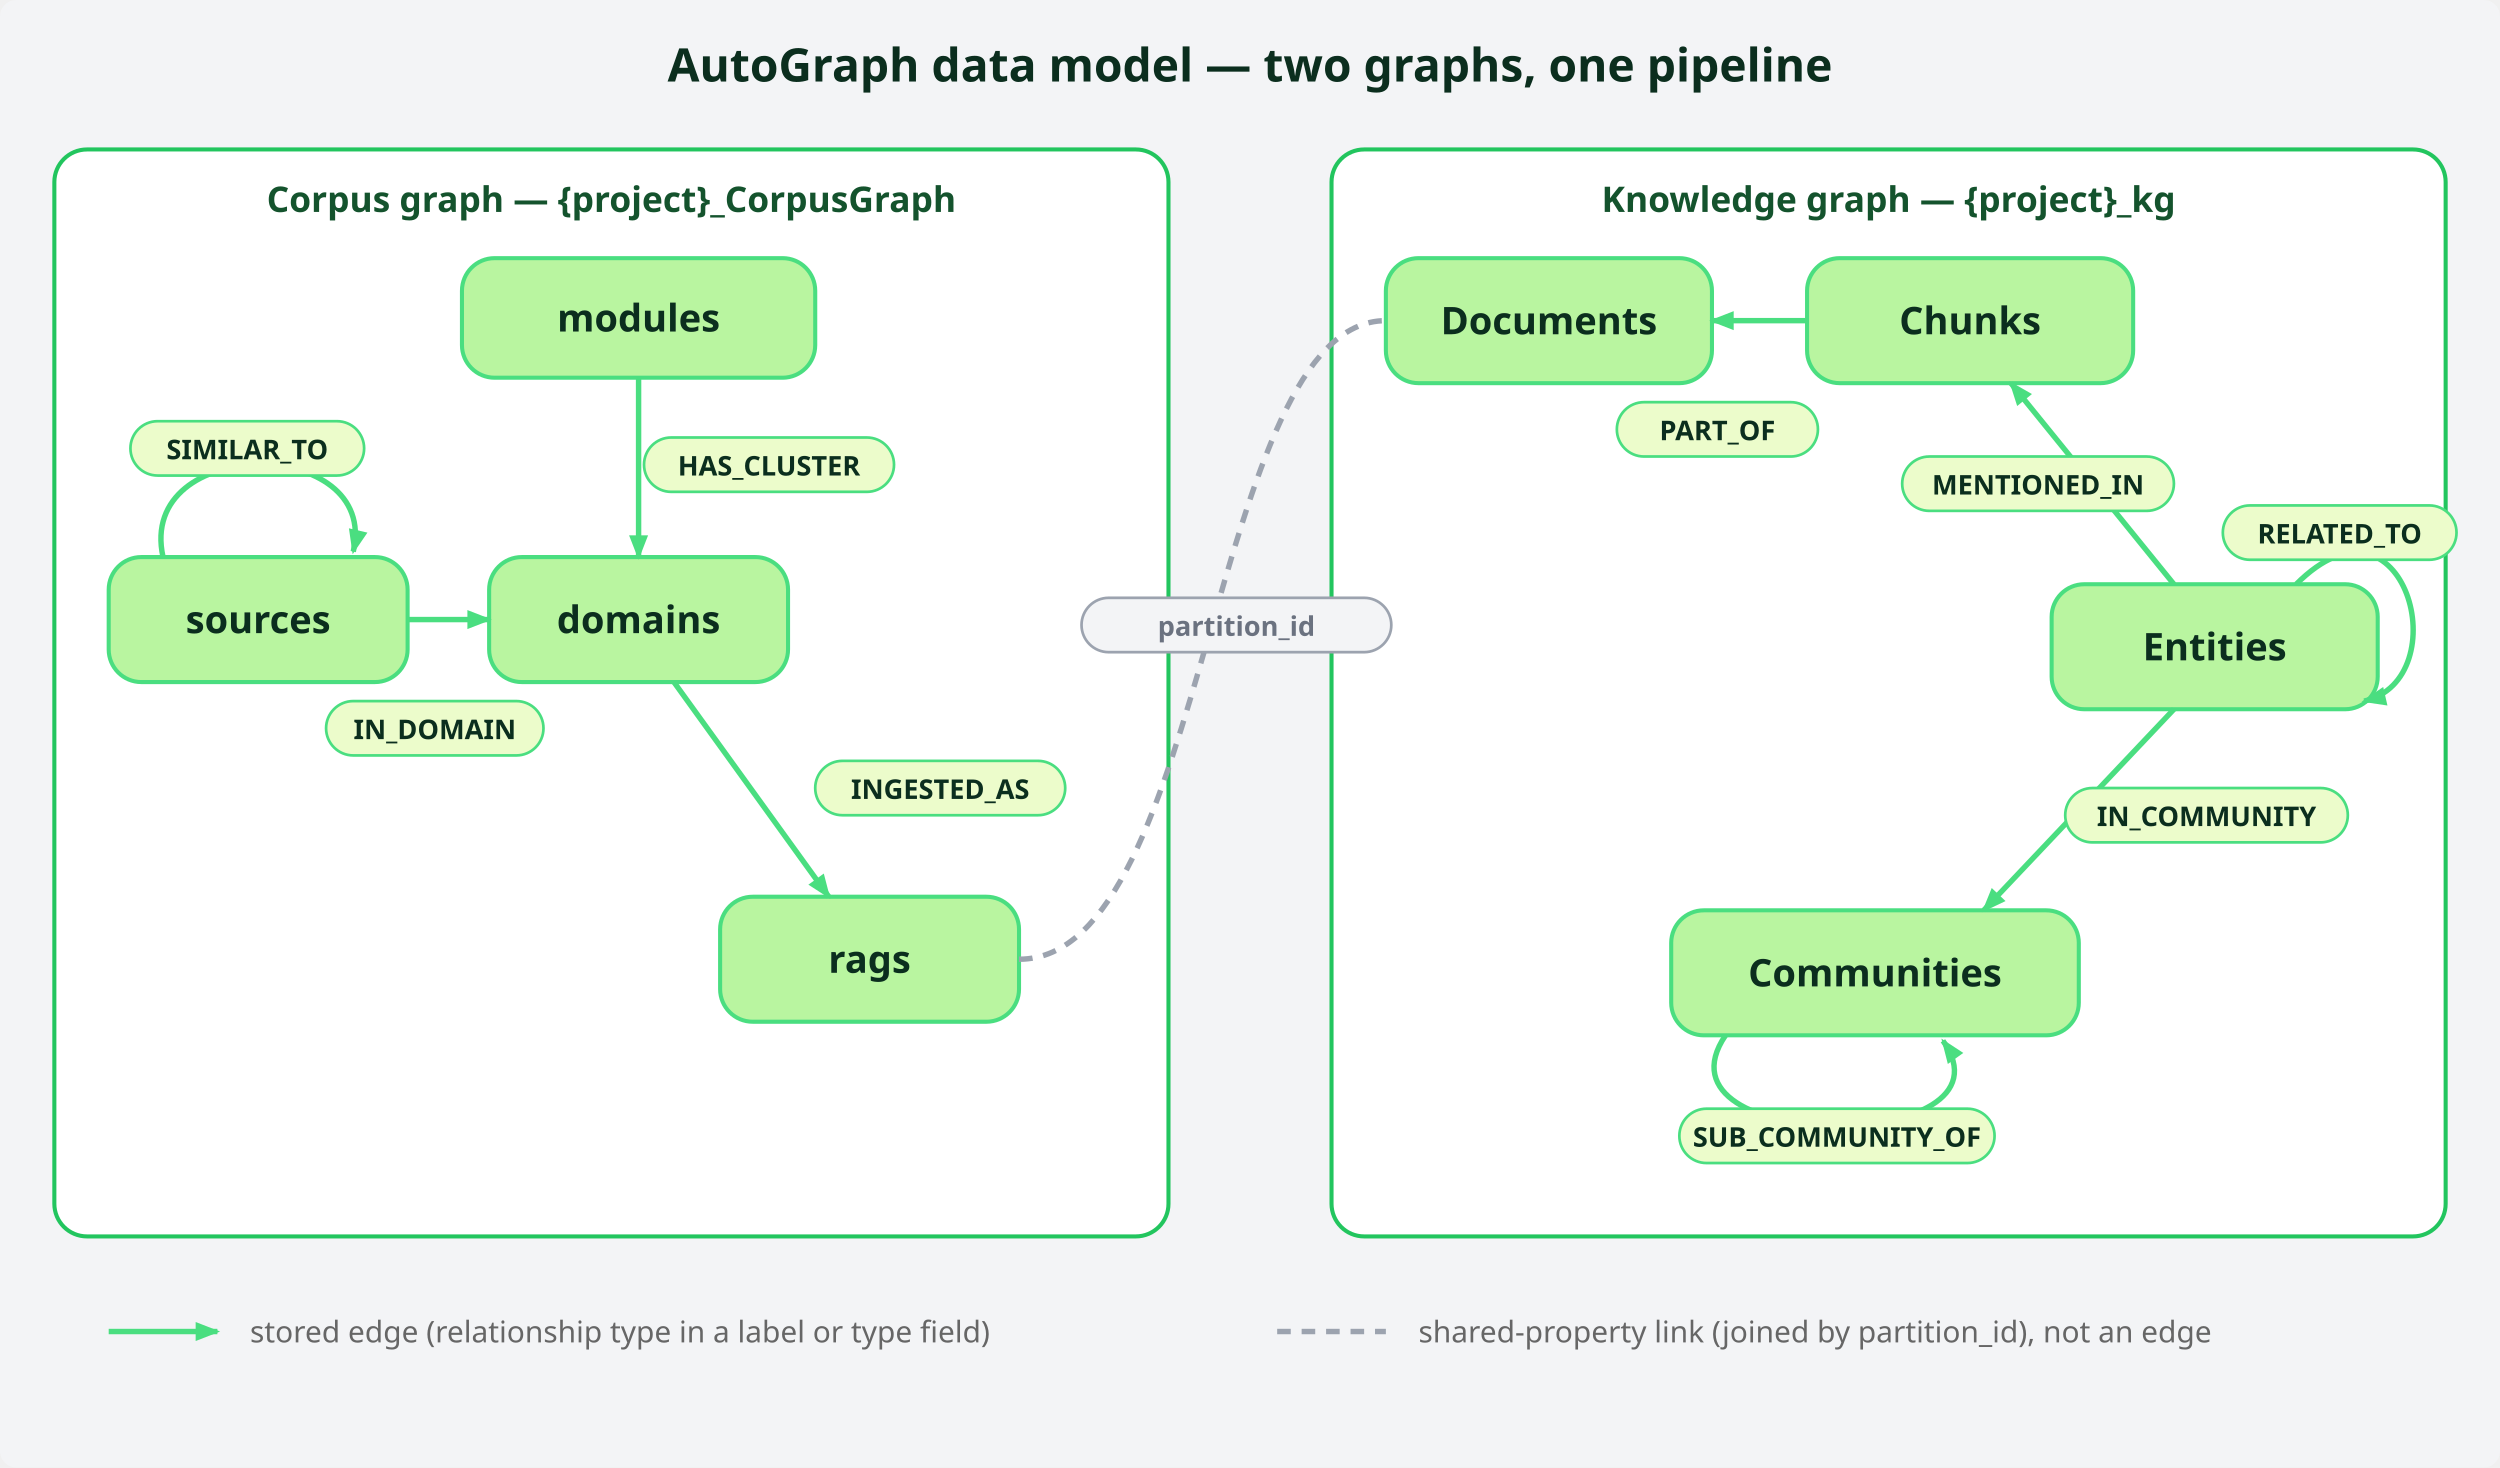
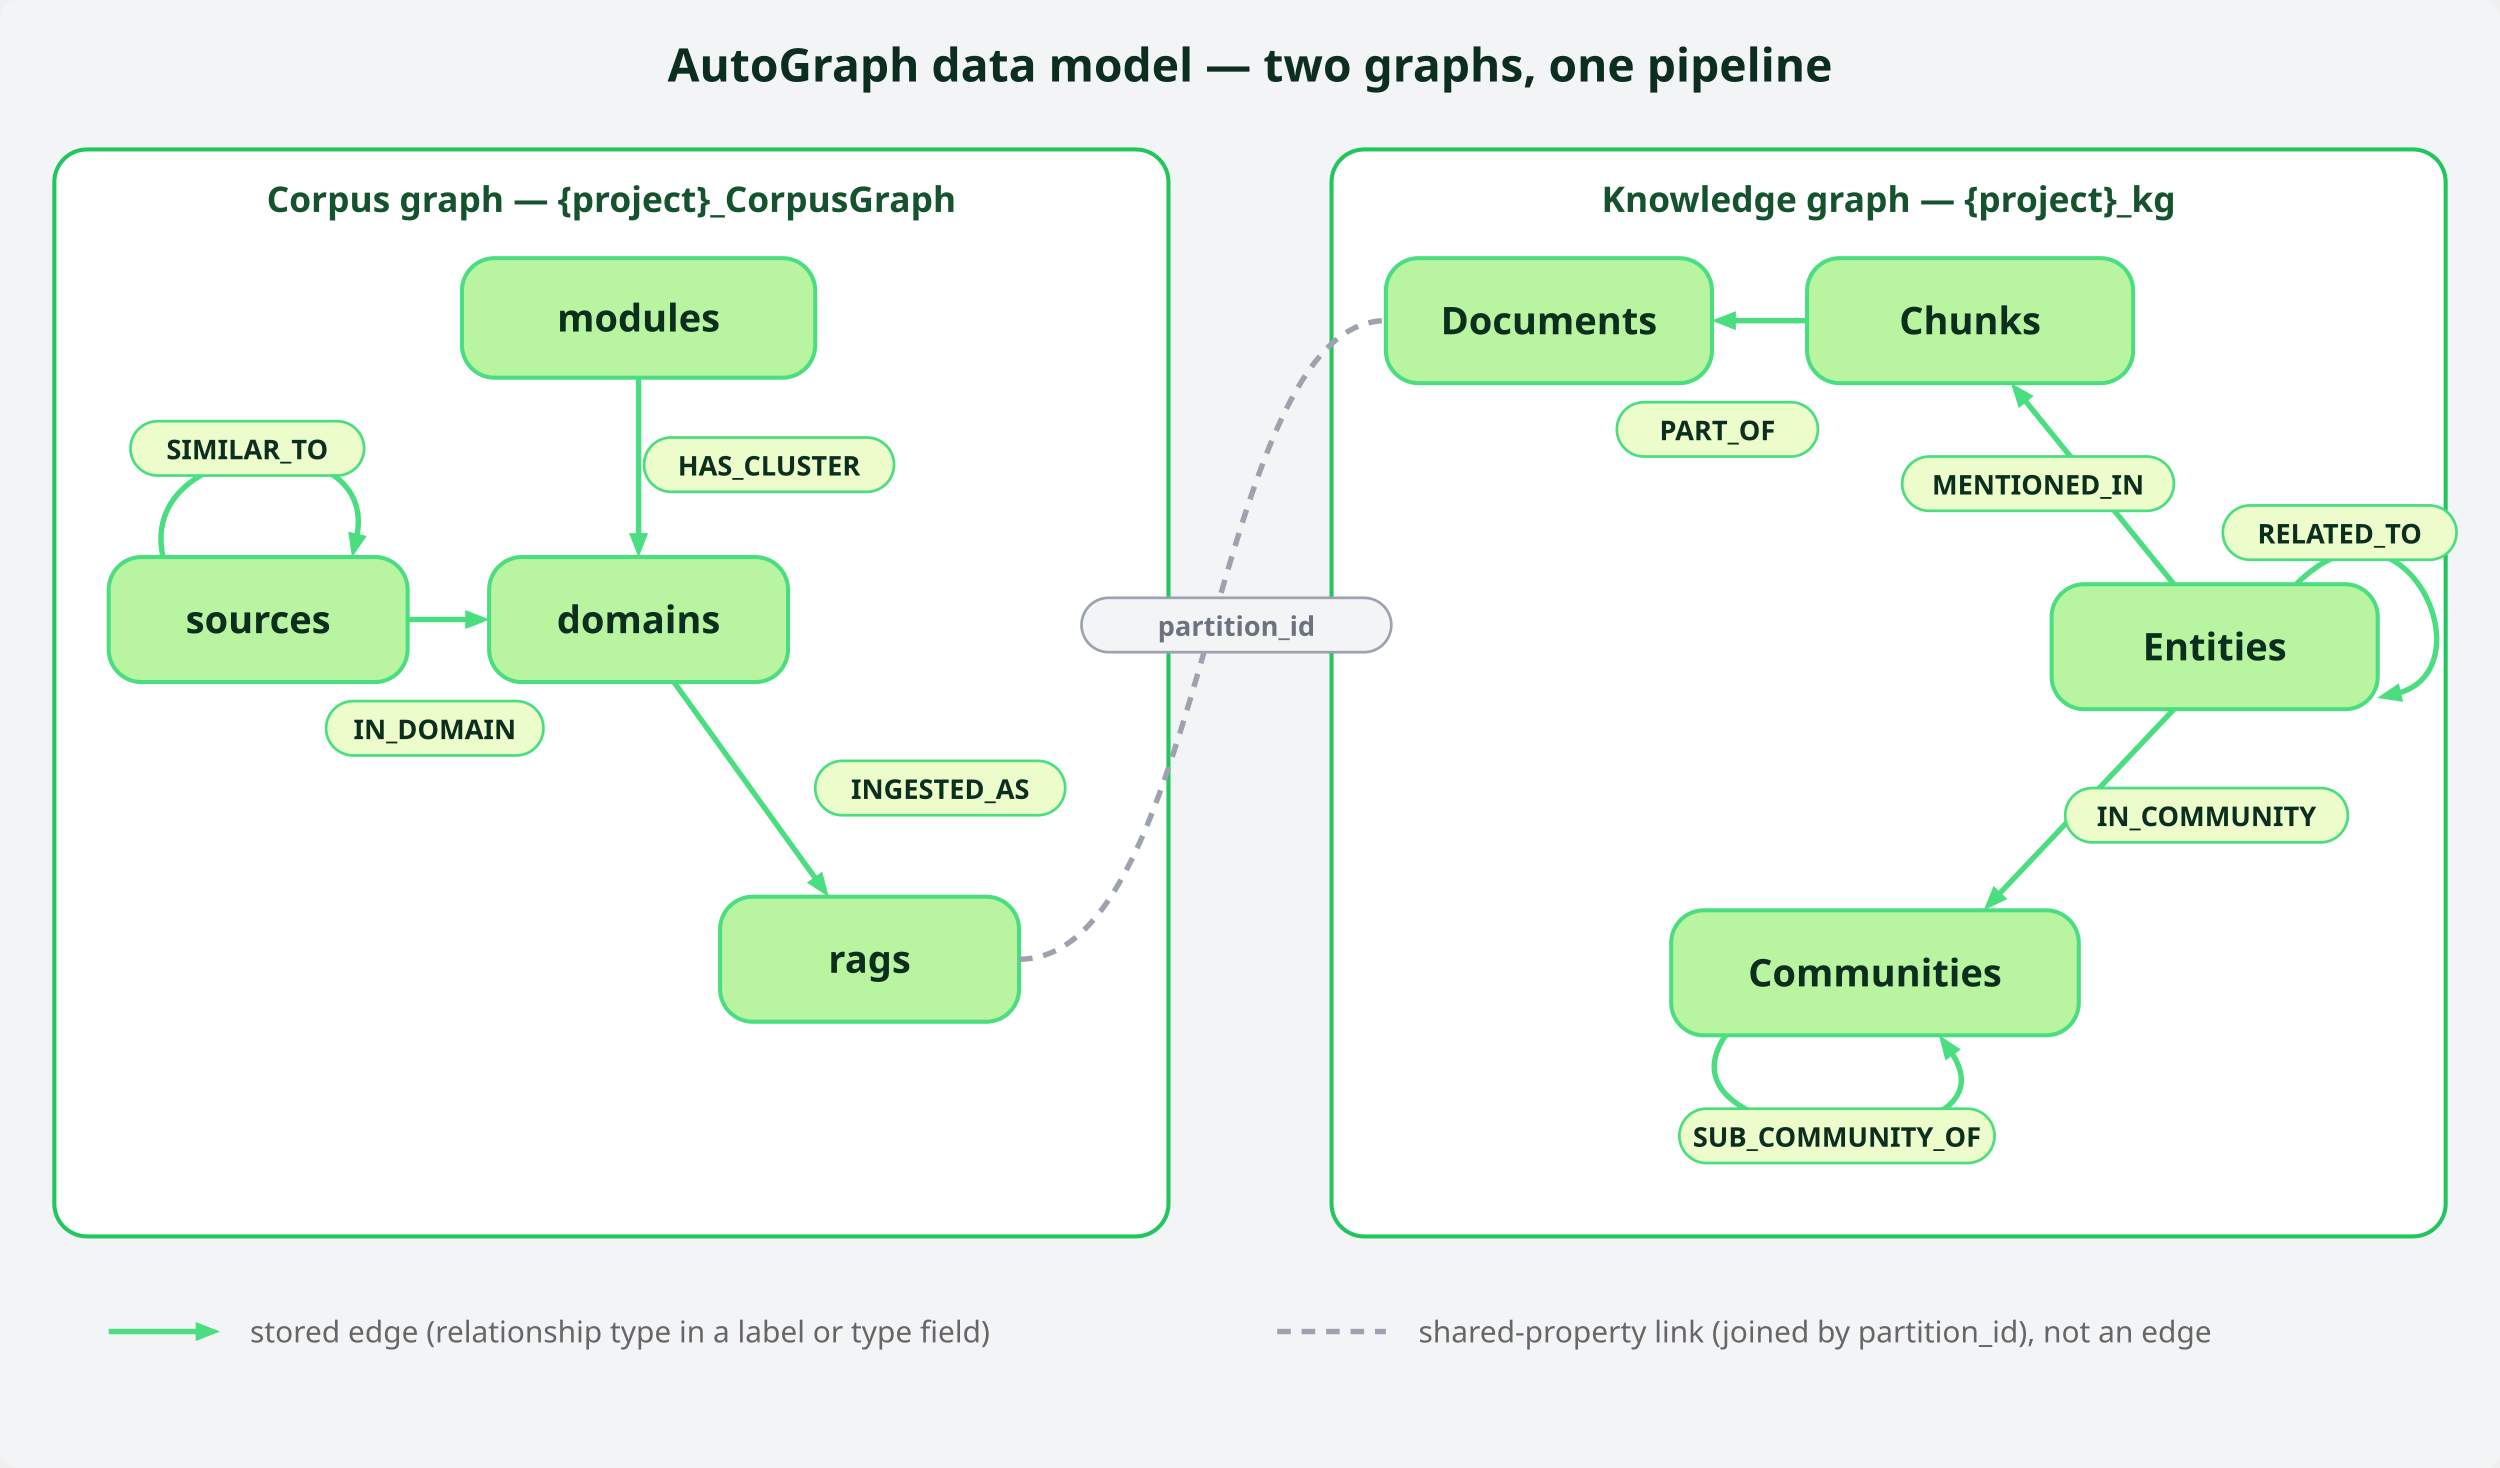
- <svg xmlns="http://www.w3.org/2000/svg" viewBox="0 0 920 540" style="display:block;width:100%;max-width:920px;margin:0 auto">
+ <svg xmlns="http://www.w3.org/2000/svg" viewBox="0 0 920 540" width="920" height="540">
  <style>
    .agov text { font-family: sans-serif; }
    .agov .vtx { fill: #b9f5a0; stroke: #4ade80; stroke-width: 1.5; }
    .agov .card:hover .vtx { fill: #ffffff; stroke: #22c55e; }
    .agov .vtitle { font-size: 14px; font-weight: bold; fill: #0b2e1e; }
    .agov .panel { fill: #ffffff; stroke: #22c55e; stroke-width: 1.5; }
    .agov .phead { font-size: 13px; font-weight: bold; fill: #14532d; }
    .agov .elabel { font-size: 10px; font-weight: bold; fill: #0b2e1e; }
    .agov .ebadge { fill: #ecfccb; stroke: #4ade80; stroke-width: 1; }
    .agov .note { font-size: 11px; fill: #666; }
  </style>
  <defs>
-     <marker id="agov-arrow" markerWidth="9" markerHeight="7" refX="8" refY="3.5" orient="auto" markerUnits="userSpaceOnUse">
+     <marker id="agov-arrow" markerWidth="9" markerHeight="7" refX="2" refY="3.5" orient="auto" markerUnits="userSpaceOnUse">
      <polygon points="0 0,9 3.5,0 7" fill="#4ade80" />
    </marker>
  </defs>
  <g class="agov">
    <rect width="920" height="540" fill="#f3f4f6" rx="6" />
    <text x="460" y="30" text-anchor="middle" font-size="17" font-weight="bold" fill="#0b2e1e">AutoGraph data model — two graphs, one pipeline</text>
    <rect class="panel" x="20" y="55" width="410" height="400" rx="12" />
    <text class="phead" x="225" y="78" text-anchor="middle">Corpus graph — {project}_CorpusGraph</text>
    <g class="card">
      <rect class="vtx" x="170" y="95" width="130" height="44" rx="12" />
      <text class="vtitle" x="235" y="122" text-anchor="middle">modules</text>
    </g>
    <g class="card">
      <rect class="vtx" x="40" y="205" width="110" height="46" rx="12" />
      <text class="vtitle" x="95" y="233" text-anchor="middle">sources</text>
    </g>
    <g class="card">
      <rect class="vtx" x="180" y="205" width="110" height="46" rx="12" />
      <text class="vtitle" x="235" y="233" text-anchor="middle">domains</text>
    </g>
    <g class="card">
      <rect class="vtx" x="265" y="330" width="110" height="46" rx="12" />
      <text class="vtitle" x="320" y="358" text-anchor="middle">rags</text>
    </g>
-     <path d="M 235 139 L 235 205" stroke="#4ade80" stroke-width="2" fill="none" marker-end="url(#agov-arrow)" />
+     <path d="M 235 139 L 235 198.2" stroke="#4ade80" stroke-width="2" fill="none" marker-end="url(#agov-arrow)" />
    <rect class="ebadge" x="237" y="161" width="92" height="20" rx="10" />
    <text class="elabel" x="283" y="175" text-anchor="middle">HAS_CLUSTER</text>
-     <path d="M 150 228 L 180 228" stroke="#4ade80" stroke-width="2" fill="none" marker-end="url(#agov-arrow)" />
+     <path d="M 150 228 L 173.2 228" stroke="#4ade80" stroke-width="2" fill="none" marker-end="url(#agov-arrow)" />
    <rect class="ebadge" x="120" y="258" width="80" height="20" rx="10" />
    <text class="elabel" x="160" y="272" text-anchor="middle">IN_DOMAIN</text>
-     <path d="M 248 251 L 305 330" stroke="#4ade80" stroke-width="2" fill="none" marker-end="url(#agov-arrow)" />
+     <path d="M 248 251 L 300.9 324.4" stroke="#4ade80" stroke-width="2" fill="none" marker-end="url(#agov-arrow)" />
    <rect class="ebadge" x="300" y="280" width="92" height="20" rx="10" />
    <text class="elabel" x="346" y="294" text-anchor="middle">INGESTED_AS</text>
-     <path d="M 60 205 C 50 160, 140 160, 130 203" stroke="#4ade80" stroke-width="2" fill="none" marker-end="url(#agov-arrow)" />
+     <path d="M 60 205 C 50 160, 141.1 155.4, 131.1 198.4" stroke="#4ade80" stroke-width="2" fill="none" marker-end="url(#agov-arrow)" />
    <rect class="ebadge" x="48" y="155" width="86" height="20" rx="10" />
    <text class="elabel" x="91" y="169" text-anchor="middle">SIMILAR_TO</text>
    <rect class="panel" x="490" y="55" width="410" height="400" rx="12" />
    <text class="phead" x="695" y="78" text-anchor="middle">Knowledge graph — {project}_kg</text>
    <g class="card">
      <rect class="vtx" x="510" y="95" width="120" height="46" rx="12" />
      <text class="vtitle" x="570" y="123" text-anchor="middle">Documents</text>
    </g>
    <g class="card">
      <rect class="vtx" x="665" y="95" width="120" height="46" rx="12" />
      <text class="vtitle" x="725" y="123" text-anchor="middle">Chunks</text>
    </g>
    <g class="card">
      <rect class="vtx" x="755" y="215" width="120" height="46" rx="12" />
      <text class="vtitle" x="815" y="243" text-anchor="middle">Entities</text>
    </g>
    <g class="card">
      <rect class="vtx" x="615" y="335" width="150" height="46" rx="12" />
      <text class="vtitle" x="690" y="363" text-anchor="middle">Communities</text>
    </g>
-     <path d="M 665 118 L 630 118" stroke="#4ade80" stroke-width="2" fill="none" marker-end="url(#agov-arrow)" />
+     <path d="M 665 118 L 636.8 118" stroke="#4ade80" stroke-width="2" fill="none" marker-end="url(#agov-arrow)" />
    <rect class="ebadge" x="595" y="148" width="74" height="20" rx="10" />
    <text class="elabel" x="632" y="162" text-anchor="middle">PART_OF</text>
-     <path d="M 800 215 L 740 141" stroke="#4ade80" stroke-width="2" fill="none" marker-end="url(#agov-arrow)" />
+     <path d="M 800 215 L 744.4 146.4" stroke="#4ade80" stroke-width="2" fill="none" marker-end="url(#agov-arrow)" />
    <rect class="ebadge" x="700" y="168" width="100" height="20" rx="10" />
    <text class="elabel" x="750" y="182" text-anchor="middle">MENTIONED_IN</text>
-     <path d="M 845 215 C 885 175, 905 250, 870 258" stroke="#4ade80" stroke-width="2" fill="none" marker-end="url(#agov-arrow)" />
+     <path d="M 845 215 C 885 175, 916.6 247.3, 881.6 255.3" stroke="#4ade80" stroke-width="2" fill="none" marker-end="url(#agov-arrow)" />
    <rect class="ebadge" x="818" y="186" width="86" height="20" rx="10" />
    <text class="elabel" x="861" y="200" text-anchor="middle">RELATED_TO</text>
-     <path d="M 800 261 L 730 335" stroke="#4ade80" stroke-width="2" fill="none" marker-end="url(#agov-arrow)" />
+     <path d="M 800 261 L 734.8 329.9" stroke="#4ade80" stroke-width="2" fill="none" marker-end="url(#agov-arrow)" />
    <rect class="ebadge" x="760" y="290" width="104" height="20" rx="10" />
    <text class="elabel" x="812" y="304" text-anchor="middle">IN_COMMUNITY</text>
-     <path d="M 635 381 C 605 425, 745 425, 715 383" stroke="#4ade80" stroke-width="2" fill="none" marker-end="url(#agov-arrow)" />
+     <path d="M 635 381 C 605 425, 747.6 428.6, 717.6 386.6" stroke="#4ade80" stroke-width="2" fill="none" marker-end="url(#agov-arrow)" />
    <rect class="ebadge" x="618" y="408" width="116" height="20" rx="10" />
    <text class="elabel" x="676" y="422" text-anchor="middle">SUB_COMMUNITY_OF</text>
    <path d="M 375 353 C 445 353, 445 118, 510 118" stroke="#9ca3af" stroke-width="2" fill="none" stroke-dasharray="5 4" />
    <rect x="398" y="220" width="114" height="20" rx="10" fill="#f3f4f6" stroke="#9ca3af" stroke-width="1" />
    <text x="455" y="234" text-anchor="middle" font-size="10" font-weight="bold" fill="#6b7280">partition_id</text>
-     <line x1="40" y1="490" x2="80" y2="490" stroke="#4ade80" stroke-width="2" marker-end="url(#agov-arrow)" />
+     <line x1="40" y1="490" x2="74" y2="490" stroke="#4ade80" stroke-width="2" marker-end="url(#agov-arrow)" />
    <text class="note" x="92" y="494">stored edge (relationship type in a label or type field)</text>
    <line x1="470" y1="490" x2="510" y2="490" stroke="#9ca3af" stroke-width="2" stroke-dasharray="5 4" />
    <text class="note" x="522" y="494">shared-property link (joined by partition_id), not an edge</text>
  </g>
</svg>
